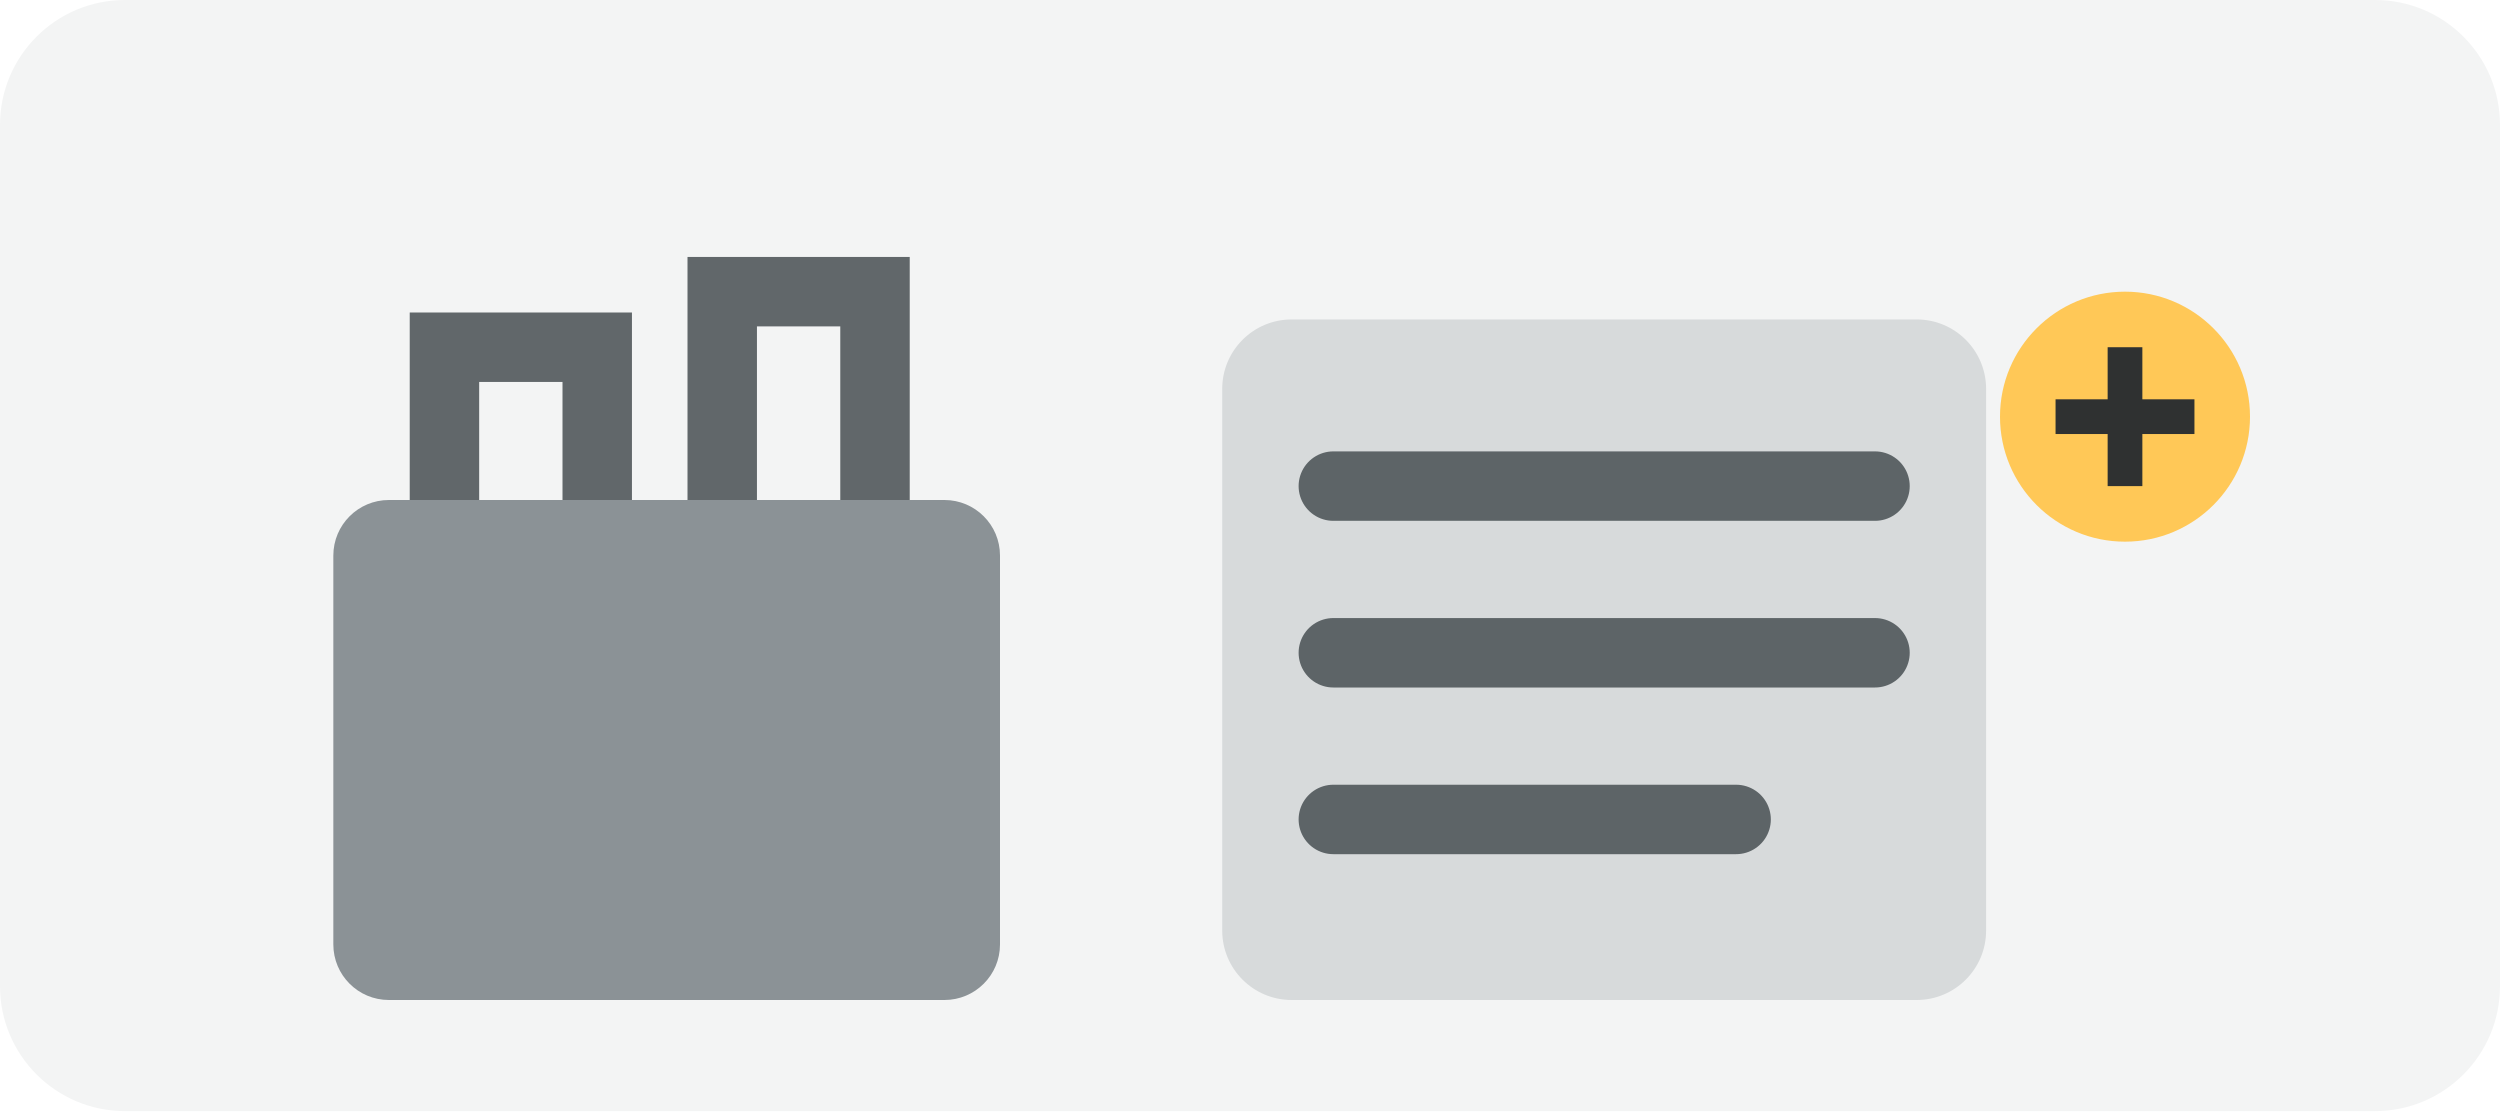
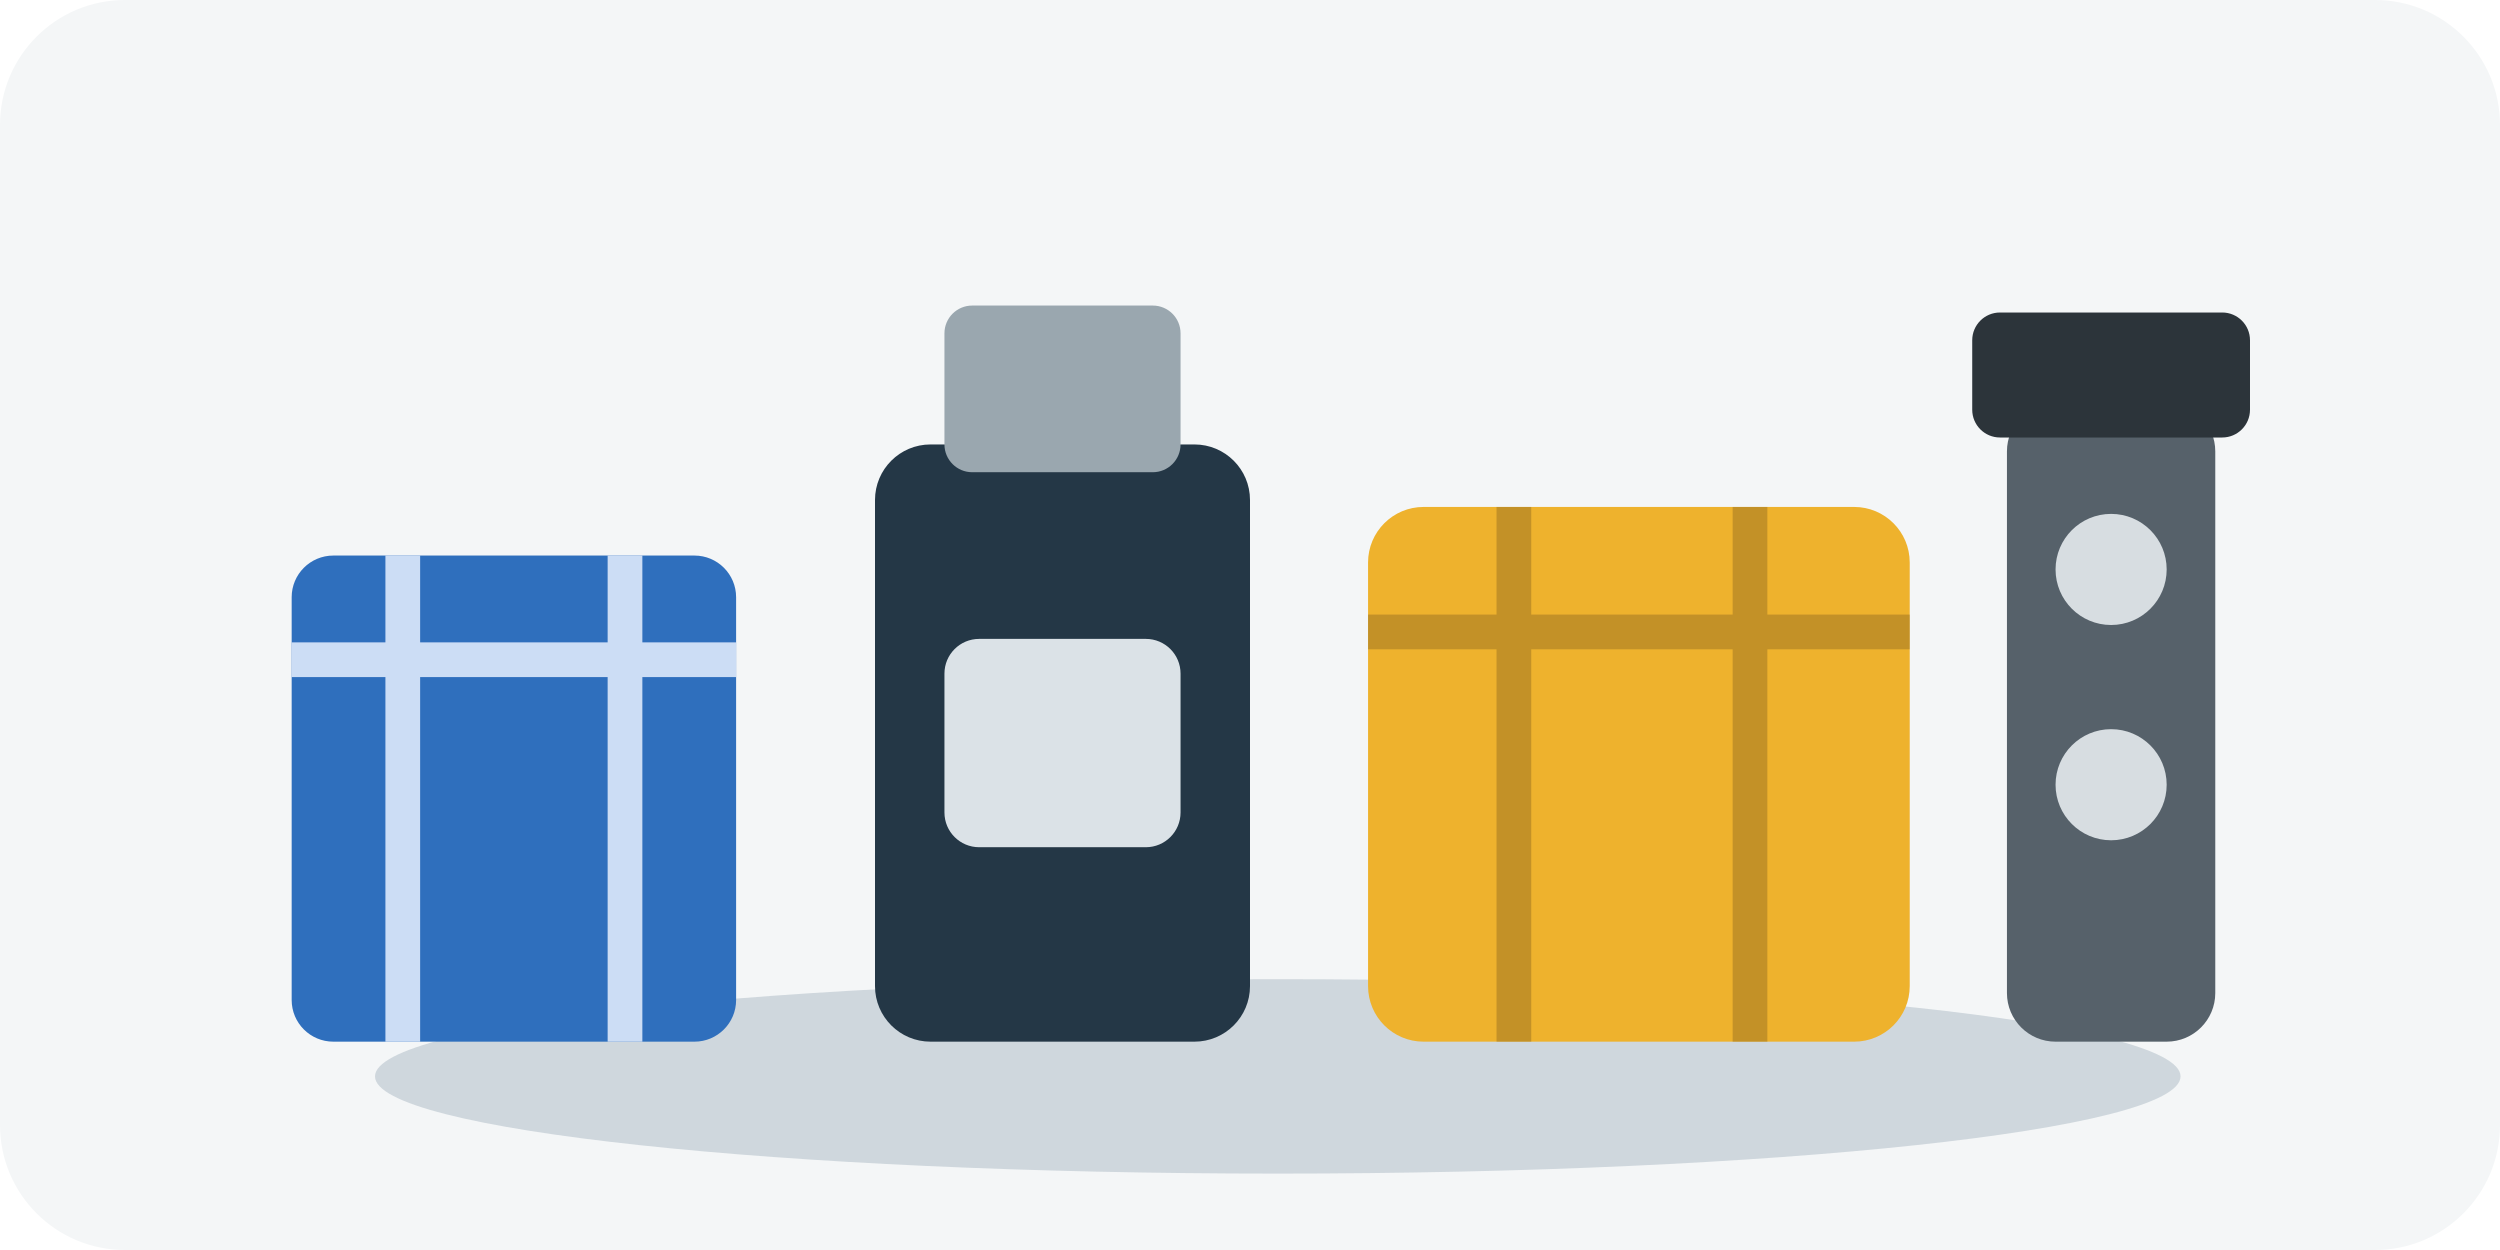
- <svg xmlns="http://www.w3.org/2000/svg" viewBox="0 0 360 160" role="img" aria-label="Industrial supplies">
-   <rect width="360" height="160" rx="18" fill="#f3f4f4" />
-   <rect x="48" y="72" width="96" height="72" rx="8" fill="#8b9296" />
-   <path d="M64 72V50h22v22M104 72V42h22v30" stroke="#61676a" stroke-width="10" fill="none" />
-   <rect x="176" y="46" width="110" height="98" rx="10" fill="#d7dadb" />
-   <path d="M192 70h78M192 94h78M192 118h58" stroke="#5d6467" stroke-width="10" stroke-linecap="round" />
-   <circle cx="306" cy="60" r="18" fill="#ffc857" />
-   <path d="M296 60h20M306 50v20" stroke="#2f3131" stroke-width="5" />
+ <svg xmlns="http://www.w3.org/2000/svg" viewBox="0 0 360 180" role="img" aria-label="Industrial supply group">
+   <rect width="360" height="180" rx="18" fill="#f4f6f7" />
+   <ellipse cx="184" cy="155" rx="130" ry="14" fill="#cfd7dd" />
+   <rect x="42" y="80" width="64" height="70" rx="6" fill="#2f6fbd" />
+   <path d="M42 95h64M58 80v70M90 80v70" stroke="#e7f0ff" stroke-width="5" opacity=".85" />
+   <rect x="126" y="64" width="54" height="86" rx="8" fill="#243746" />
+   <rect x="136" y="44" width="34" height="24" rx="4" fill="#9aa7af" />
+   <rect x="136" y="92" width="34" height="30" rx="5" fill="#dbe2e7" />
+   <rect x="197" y="73" width="78" height="77" rx="8" fill="#eeb22d" />
+   <path d="M197 91h78M218 73v77M252 73v77" stroke="#8d6820" stroke-width="5" opacity=".45" />
+   <rect x="289" y="58" width="30" height="92" rx="7" fill="#56616a" />
+   <rect x="284" y="45" width="40" height="18" rx="4" fill="#2c343a" />
+   <circle cx="304" cy="82" r="8" fill="#d7dde1" />
+   <circle cx="304" cy="113" r="8" fill="#d7dde1" />
</svg>
